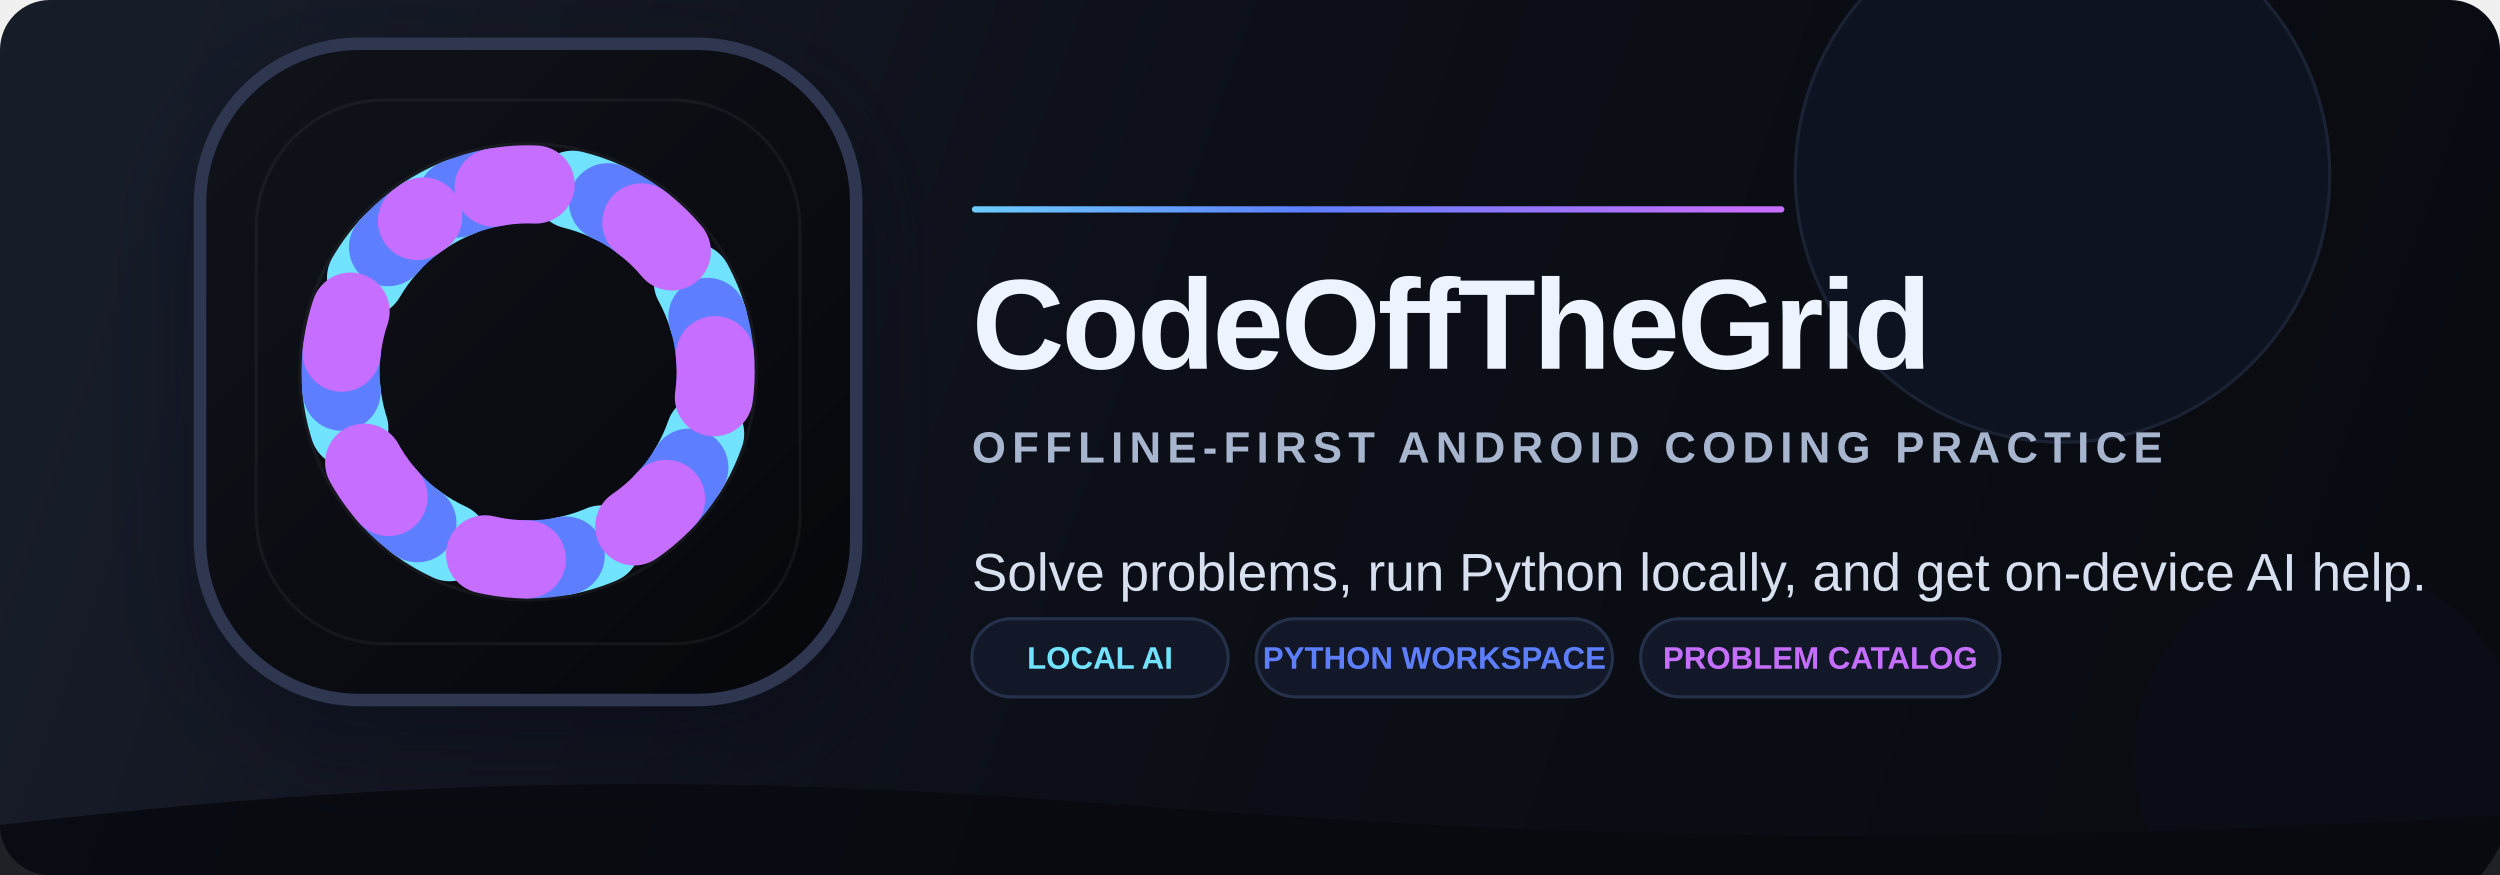
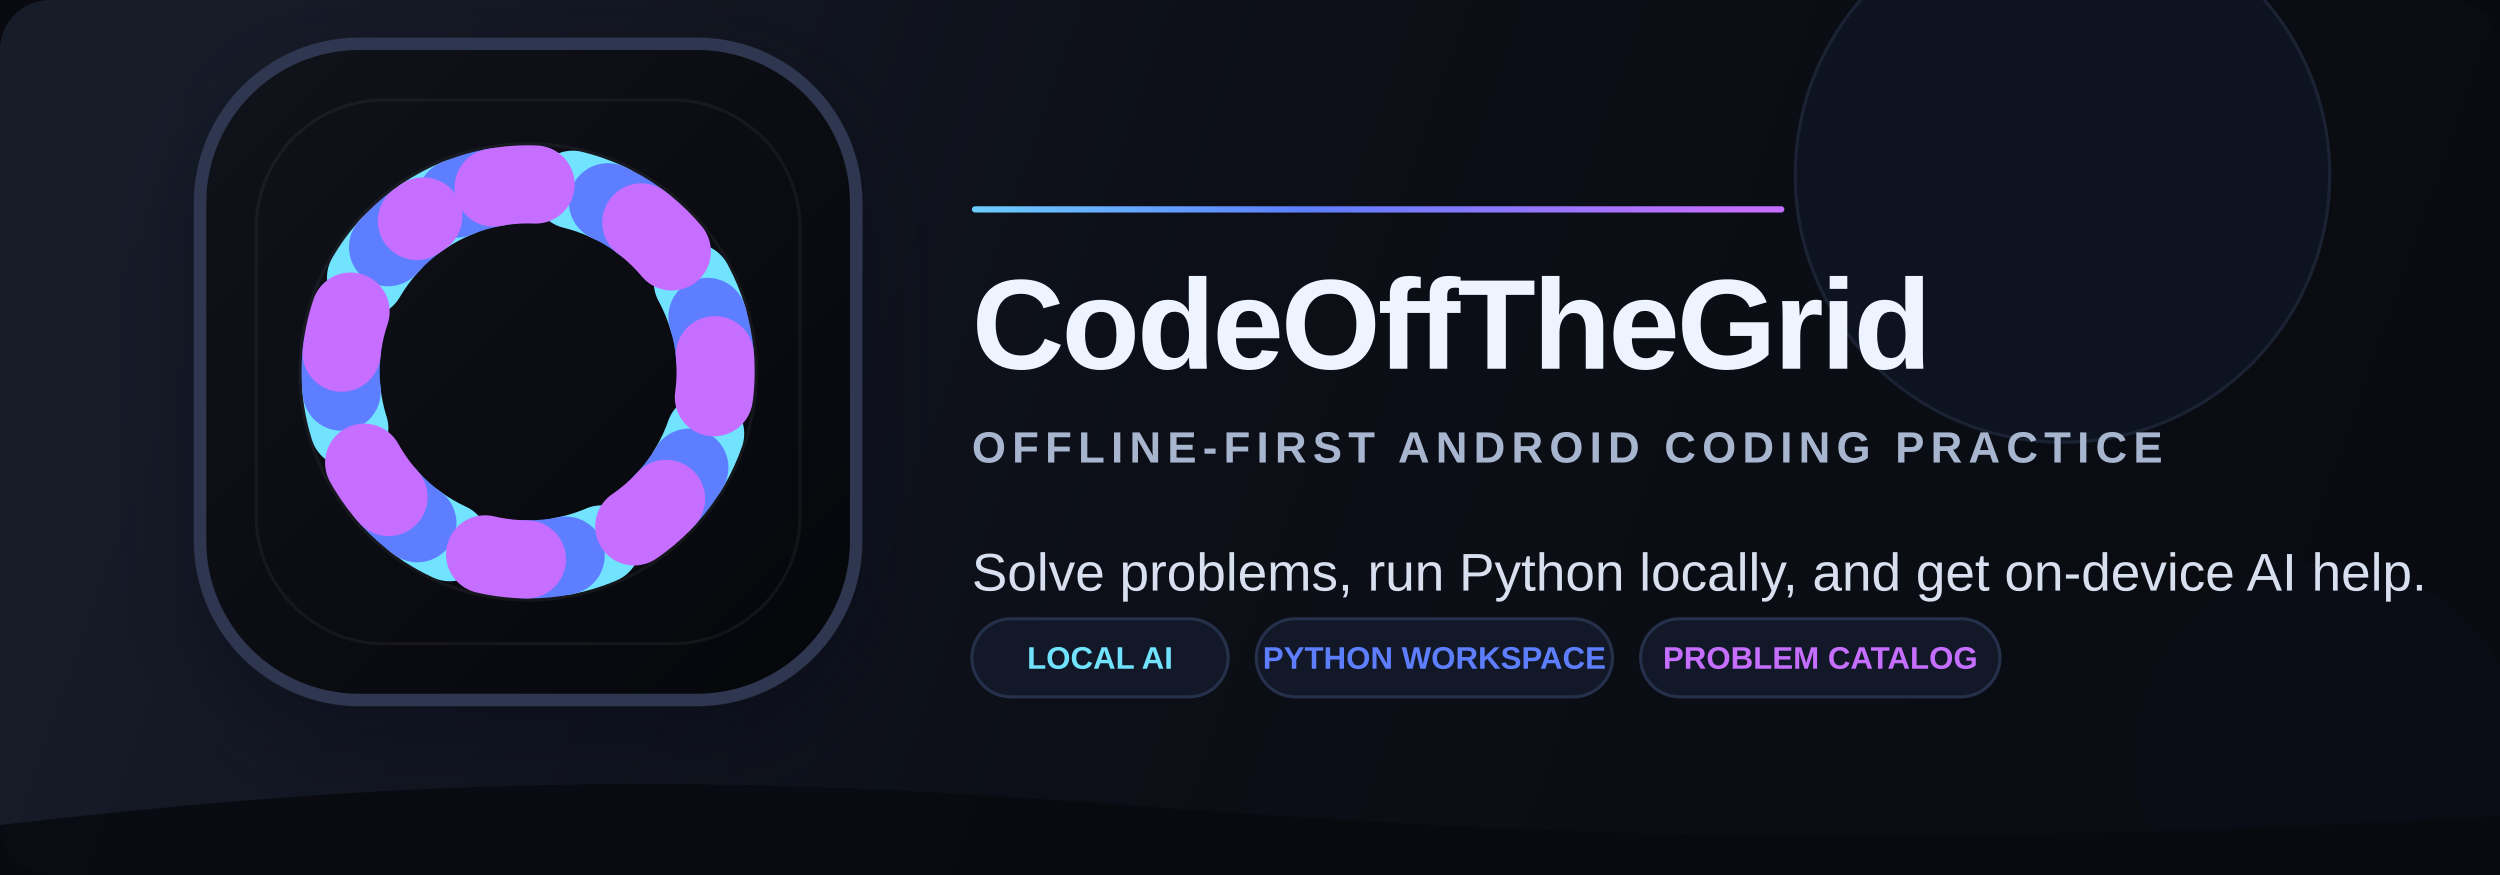
<svg xmlns="http://www.w3.org/2000/svg" width="1600" height="560" viewBox="0 0 1600 560" fill="none" role="img" aria-labelledby="title desc">
  <defs>
    <linearGradient id="bg" x1="100" y1="40" x2="1520" y2="540" gradientUnits="userSpaceOnUse">
      <stop offset="0" stop-color="#171C29" />
      <stop offset="0.45" stop-color="#0C0F17" />
      <stop offset="1" stop-color="#090B11" />
    </linearGradient>
    <linearGradient id="iconBg" x1="154" y1="70" x2="522" y2="438" gradientUnits="userSpaceOnUse">
      <stop offset="0" stop-color="#10121A" />
      <stop offset="1" stop-color="#06070B" />
    </linearGradient>
    <linearGradient id="accent" x1="560" y1="0" x2="1110" y2="0" gradientUnits="userSpaceOnUse">
      <stop offset="0" stop-color="#71E3FF" />
      <stop offset="0.5" stop-color="#5D7FFF" />
      <stop offset="1" stop-color="#C56EFF" />
    </linearGradient>
    <filter id="shadow" x="68" y="0" width="548" height="548" filterUnits="userSpaceOnUse" color-interpolation-filters="sRGB">
      <feFlood flood-opacity="0" result="BackgroundImageFix" />
      <feColorMatrix in="SourceAlpha" type="matrix" values="0 0 0 0 0 0 0 0 0 0 0 0 0 0 0 0 0 0 127 0" result="hardAlpha" />
      <feOffset dy="24" />
      <feGaussianBlur stdDeviation="28" />
      <feComposite in2="hardAlpha" operator="out" />
      <feColorMatrix type="matrix" values="0 0 0 0 0.031 0 0 0 0 0.043 0 0 0 0 0.102 0 0 0 0.5 0" />
      <feBlend mode="normal" in2="BackgroundImageFix" result="effect1_dropShadow_1_1" />
      <feBlend mode="normal" in="SourceGraphic" in2="effect1_dropShadow_1_1" result="shape" />
    </filter>
  </defs>
+   <rect width="1600" height="560" fill="#080A10" />
  <rect width="1600" height="560" rx="32" fill="url(#bg)" />
  <circle cx="1320" cy="112" r="172" fill="#0D1320" />
  <circle cx="1320" cy="112" r="171" stroke="#1A2233" stroke-width="2" />
  <circle cx="1490" cy="484" r="124" fill="#0A0D16" />
  <path d="M0 528C206 504 372 496 576 506C818 518 1052 554 1600 522V560H0V528Z" fill="#080A10" fill-opacity="0.9" />
  <g filter="url(#shadow)">
    <rect x="124" y="24" width="428" height="428" rx="106" fill="url(#iconBg)" />
    <rect x="128" y="28" width="420" height="420" rx="102" stroke="#2E3650" stroke-width="8" />
    <g transform="rotate(-124 338 238)">
      <circle cx="338" cy="238" r="120" pathLength="100" stroke="#71E3FF" stroke-width="50" stroke-linecap="round" stroke-dasharray="26 74" />
      <circle cx="338" cy="238" r="120" pathLength="100" stroke="#5D7FFF" stroke-width="50" stroke-linecap="round" stroke-dasharray="27 73" stroke-dashoffset="-24" />
      <circle cx="338" cy="238" r="120" pathLength="100" stroke="#C56EFF" stroke-width="50" stroke-linecap="round" stroke-dasharray="27 73" stroke-dashoffset="-49" />
    </g>
    <circle cx="338" cy="238" r="146" stroke="#FFFFFF" stroke-opacity="0.05" stroke-width="2" />
    <rect x="164" y="64" width="348" height="348" rx="82" stroke="#FFFFFF" stroke-opacity="0.05" stroke-width="2" />
  </g>
  <rect x="622" y="132" width="520" height="4" rx="2" fill="url(#accent)" />
  <text x="622" y="236" fill="#EEF4FF" font-family="'Segoe UI', Arial, sans-serif" font-size="82" font-weight="700" letter-spacing="-1.8">CodeOffTheGrid</text>
  <text x="622" y="296" fill="#A7B5CF" font-family="'Segoe UI', Arial, sans-serif" font-size="28" font-weight="600" letter-spacing="4">OFFLINE-FIRST ANDROID CODING PRACTICE</text>
  <text x="622" y="378" fill="#D8E0F0" font-family="'Segoe UI', Arial, sans-serif" font-size="34" font-weight="400">Solve problems, run Python locally, and get on-device AI help.</text>
  <g>
    <rect x="622" y="396" width="164" height="50" rx="25" fill="#121827" stroke="#25304A" stroke-width="2" />
    <text x="704" y="428" text-anchor="middle" fill="#71E3FF" font-family="'Segoe UI', Arial, sans-serif" font-size="20" font-weight="700">LOCAL AI</text>
  </g>
  <g>
    <rect x="804" y="396" width="228" height="50" rx="25" fill="#121827" stroke="#25304A" stroke-width="2" />
    <text x="918" y="428" text-anchor="middle" fill="#5D7FFF" font-family="'Segoe UI', Arial, sans-serif" font-size="20" font-weight="700">PYTHON WORKSPACE</text>
  </g>
  <g>
    <rect x="1050" y="396" width="230" height="50" rx="25" fill="#121827" stroke="#25304A" stroke-width="2" />
    <text x="1165" y="428" text-anchor="middle" fill="#C56EFF" font-family="'Segoe UI', Arial, sans-serif" font-size="20" font-weight="700">PROBLEM CATALOG</text>
  </g>
</svg>
